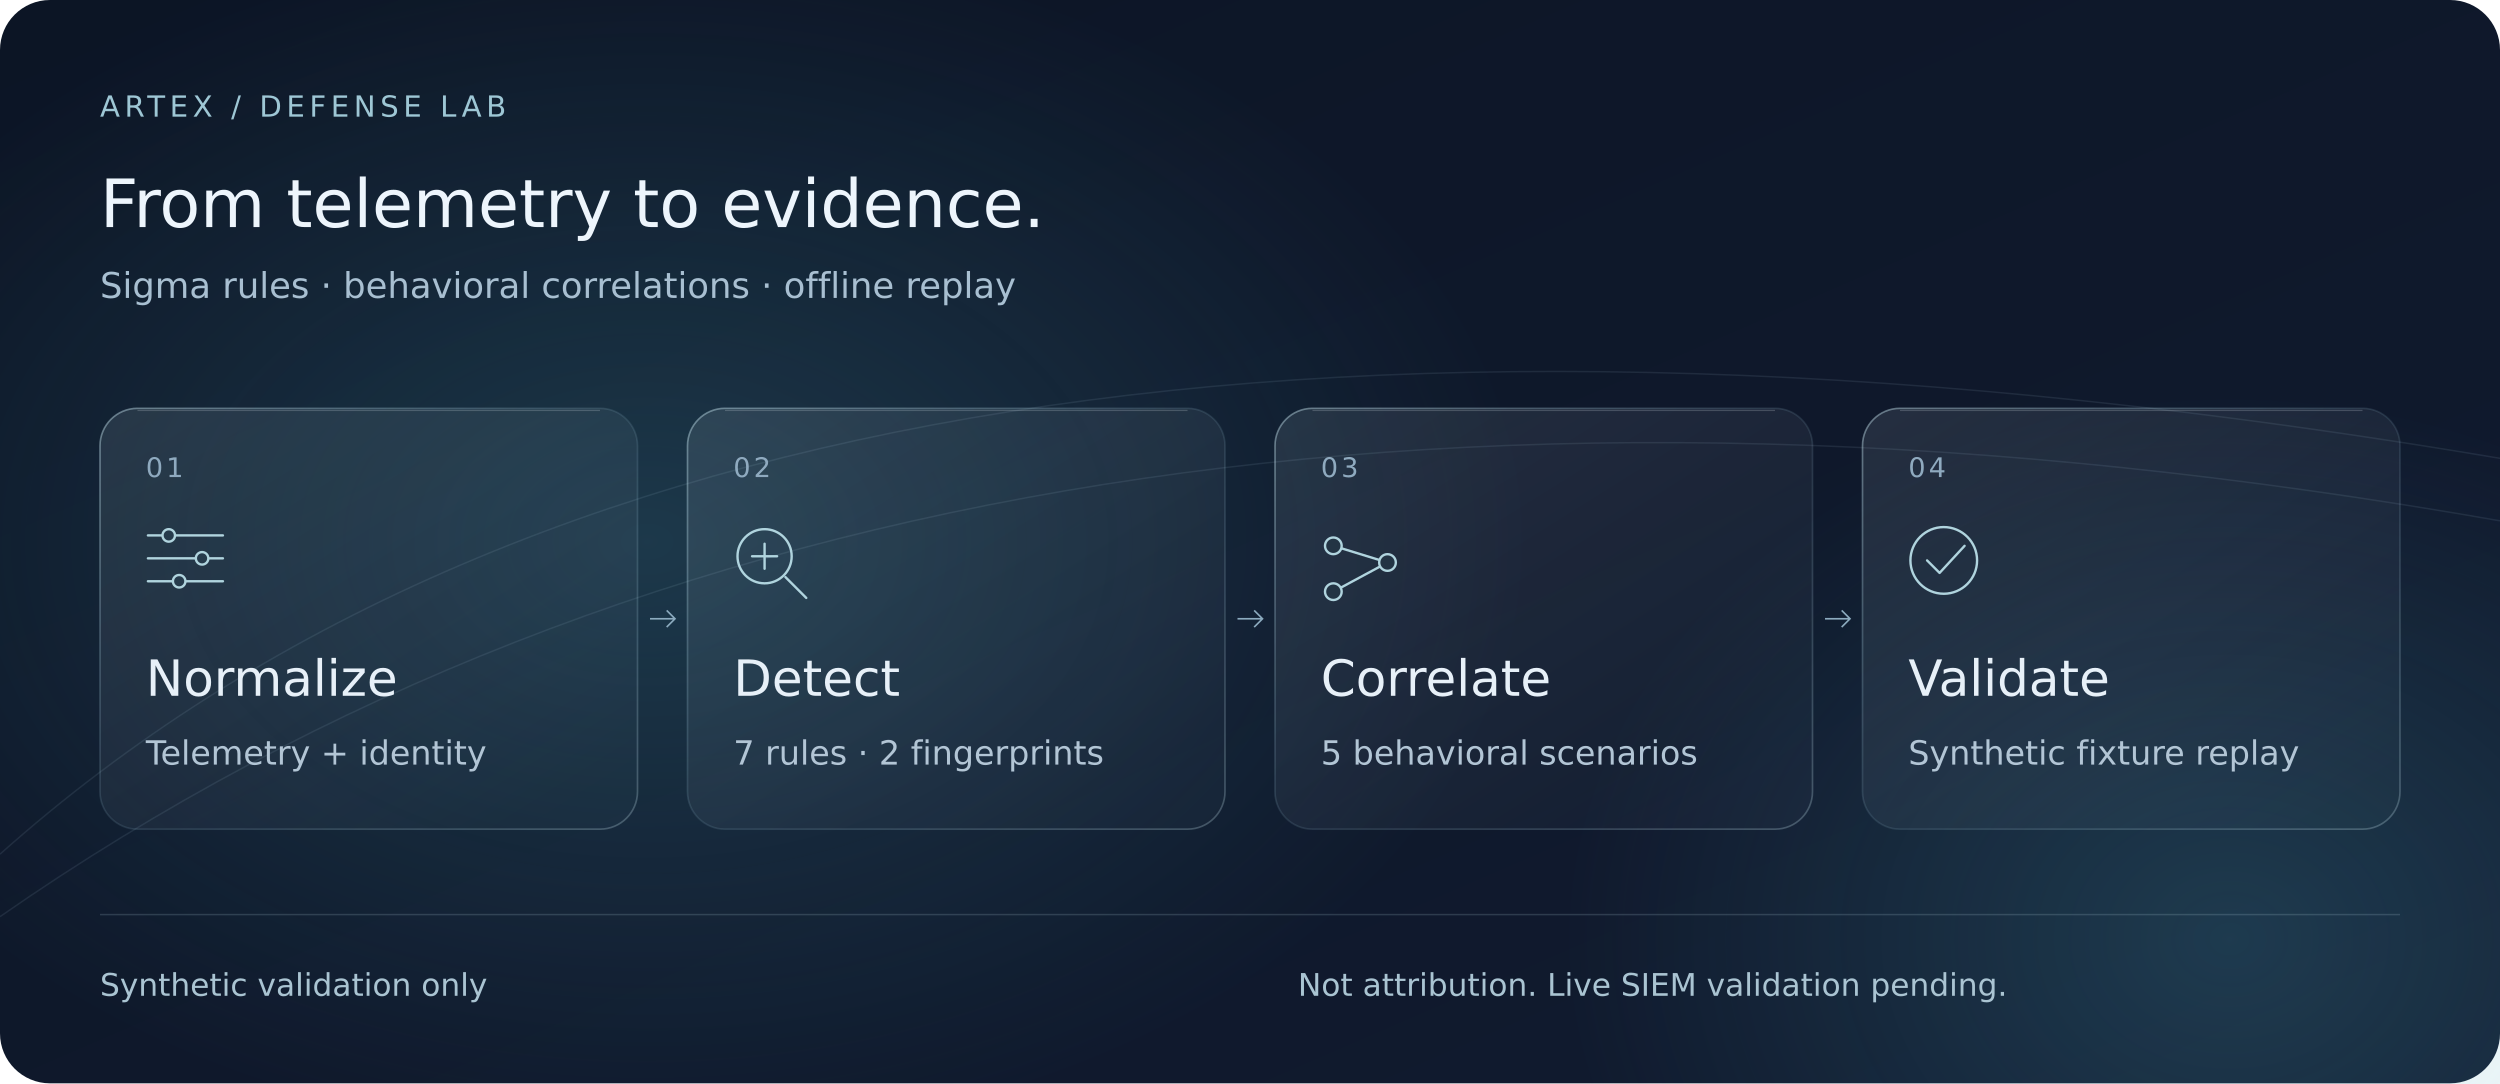
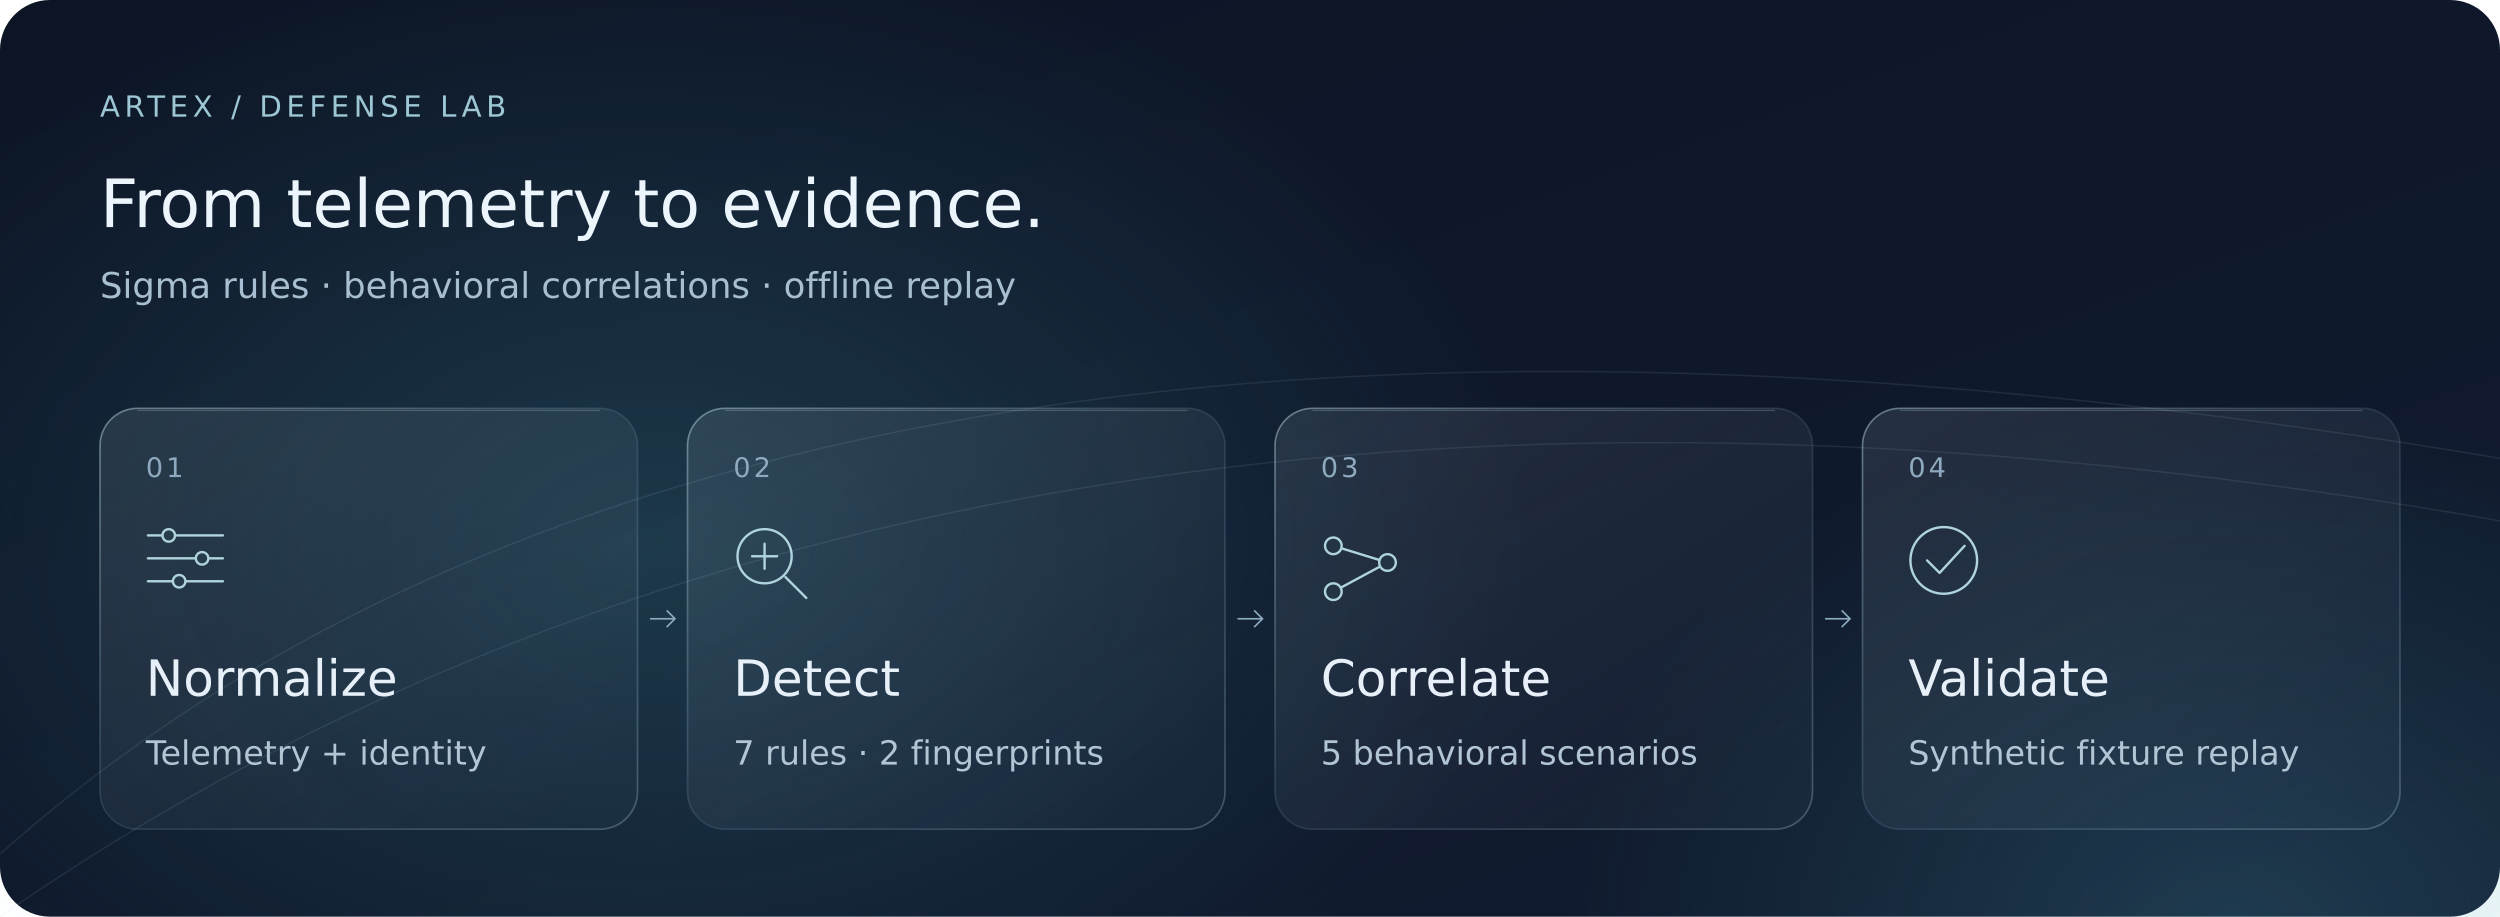
- <svg xmlns="http://www.w3.org/2000/svg" width="1200" height="520" viewBox="0 0 1200 520" role="img" aria-labelledby="title desc">
+ <svg xmlns="http://www.w3.org/2000/svg" width="1200" height="440" viewBox="0 0 1200 440" role="img" aria-labelledby="title desc">
  <defs>
    <linearGradient id="bg" x2="1" y2="1">
      <stop stop-color="#0c1525" />
      <stop offset="1" stop-color="#111b30" />
    </linearGradient>
    <radialGradient id="glow">
      <stop stop-color="#4da8ba" stop-opacity=".23" />
      <stop offset="1" stop-color="#4da8ba" stop-opacity="0" />
    </radialGradient>
    <linearGradient id="glass" x2=".8" y2="1">
      <stop stop-color="#e3f6ff" stop-opacity=".10" />
      <stop offset="1" stop-color="#d7e9ff" stop-opacity=".025" />
    </linearGradient>
    <linearGradient id="edge" x2="1" y2="1">
      <stop stop-color="#d7f6ff" stop-opacity=".42" />
      <stop offset=".5" stop-color="#a8d5ea" stop-opacity=".12" />
      <stop offset="1" stop-color="#d7f6ff" stop-opacity=".25" />
    </linearGradient>
  </defs>
-   <rect width="1200" height="520" rx="24" fill="url(#bg)" />
+   <rect width="1200" height="440" rx="24" fill="url(#bg)" />
  <ellipse cx="310" cy="260" rx="430" ry="290" fill="url(#glow)" />
  <ellipse cx="1070" cy="450" rx="320" ry="260" fill="url(#glow)" />
  <g fill="none" stroke="#b9d9ef" stroke-width=".7" opacity=".10">
    <path d="M0 410 Q370 80 1200 220" />
    <path d="M0 440 Q460 120 1200 250" />
  </g>
  <text x="48" y="56" fill="#9ec7d5" font-family="DejaVu Sans, Arial, sans-serif" font-size="14" font-weight="400" letter-spacing="2.2">ARTEX / DEFENSE LAB</text>
  <text x="48" y="109" fill="#edf5fc" font-family="DejaVu Sans, Arial, sans-serif" font-size="32" font-weight="400">From telemetry to evidence.</text>
  <text x="48" y="143" fill="#a8bfd1" font-family="DejaVu Sans, Arial, sans-serif" font-size="17" font-weight="400">Sigma rules · behavioral correlations · offline replay</text>
  <rect x="48" y="196" width="258" height="202" rx="18" fill="url(#glass)" stroke="url(#edge)" stroke-width=".8" />
  <path d="M66 197 H288" stroke="#edf9ff" stroke-opacity=".19" stroke-width=".6" />
  <text x="70" y="229" fill="#8faabf" font-family="DejaVu Sans, Arial, sans-serif" font-size="13" font-weight="400" letter-spacing="1.5">01</text>
  <g fill="none" stroke="#b0d4de" stroke-width="1.15" stroke-linecap="round" stroke-linejoin="round">
    <path d="M71 257h36 M71 268h36 M71 279h36" />
    <circle cx="81" cy="257" r="3" fill="#263b4c" />
    <circle cx="97" cy="268" r="3" fill="#263b4c" />
    <circle cx="86" cy="279" r="3" fill="#263b4c" />
  </g>
  <text x="70" y="334" fill="#e7f0f8" font-family="DejaVu Sans, Arial, sans-serif" font-size="24" font-weight="400">Normalize</text>
  <text x="70" y="367" fill="#b2c5d5" font-family="DejaVu Sans, Arial, sans-serif" font-size="16" font-weight="400">Telemetry + identity</text>
  <path d="M312 297h12m-4 -4 4 4-4 4" fill="none" stroke="#8cabbf" stroke-width=".8" />
  <rect x="330" y="196" width="258" height="202" rx="18" fill="url(#glass)" stroke="url(#edge)" stroke-width=".8" />
  <path d="M348 197 H570" stroke="#edf9ff" stroke-opacity=".19" stroke-width=".6" />
  <text x="352" y="229" fill="#8faabf" font-family="DejaVu Sans, Arial, sans-serif" font-size="13" font-weight="400" letter-spacing="1.5">02</text>
  <g fill="none" stroke="#b0d4de" stroke-width="1.15" stroke-linecap="round" stroke-linejoin="round">
    <circle cx="367" cy="267" r="13" />
    <path d="M377 277l10 10 M361 267h12 M367 261v12" />
  </g>
  <text x="352" y="334" fill="#e7f0f8" font-family="DejaVu Sans, Arial, sans-serif" font-size="24" font-weight="400">Detect</text>
  <text x="352" y="367" fill="#b2c5d5" font-family="DejaVu Sans, Arial, sans-serif" font-size="16" font-weight="400">7 rules · 2 fingerprints</text>
  <path d="M594 297h12m-4 -4 4 4-4 4" fill="none" stroke="#8cabbf" stroke-width=".8" />
  <rect x="612" y="196" width="258" height="202" rx="18" fill="url(#glass)" stroke="url(#edge)" stroke-width=".8" />
  <path d="M630 197 H852" stroke="#edf9ff" stroke-opacity=".19" stroke-width=".6" />
  <text x="634" y="229" fill="#8faabf" font-family="DejaVu Sans, Arial, sans-serif" font-size="13" font-weight="400" letter-spacing="1.5">03</text>
  <g fill="none" stroke="#b0d4de" stroke-width="1.15" stroke-linecap="round" stroke-linejoin="round">
    <path d="M640 262l26 8 M640 284l26 -14" />
    <circle cx="640" cy="262" r="4" fill="#233444" />
    <circle cx="640" cy="284" r="4" fill="#233444" />
    <circle cx="666" cy="270" r="4" fill="#233444" />
  </g>
  <text x="634" y="334" fill="#e7f0f8" font-family="DejaVu Sans, Arial, sans-serif" font-size="24" font-weight="400">Correlate</text>
  <text x="634" y="367" fill="#b2c5d5" font-family="DejaVu Sans, Arial, sans-serif" font-size="16" font-weight="400">5 behavioral scenarios</text>
  <path d="M876 297h12m-4 -4 4 4-4 4" fill="none" stroke="#8cabbf" stroke-width=".8" />
  <rect x="894" y="196" width="258" height="202" rx="18" fill="url(#glass)" stroke="url(#edge)" stroke-width=".8" />
  <path d="M912 197 H1134" stroke="#edf9ff" stroke-opacity=".19" stroke-width=".6" />
  <text x="916" y="229" fill="#8faabf" font-family="DejaVu Sans, Arial, sans-serif" font-size="13" font-weight="400" letter-spacing="1.5">04</text>
  <g fill="none" stroke="#b0d4de" stroke-width="1.15" stroke-linecap="round" stroke-linejoin="round">
    <circle cx="933" cy="269" r="16" />
    <path d="M925 269l6 6 12 -13" />
  </g>
  <text x="916" y="334" fill="#e7f0f8" font-family="DejaVu Sans, Arial, sans-serif" font-size="24" font-weight="400">Validate</text>
  <text x="916" y="367" fill="#b2c5d5" font-family="DejaVu Sans, Arial, sans-serif" font-size="16" font-weight="400">Synthetic fixture replay</text>
-   <path d="M48 439H1152" stroke="#c6e3ef" stroke-opacity=".17" stroke-width=".7" />
-   <text x="48" y="478" fill="#aac4d2" font-family="DejaVu Sans, Arial, sans-serif" font-size="15" font-weight="400">Synthetic validation only</text>
-   <text x="623" y="478" fill="#aac4d2" font-family="DejaVu Sans, Arial, sans-serif" font-size="15" font-weight="400">Not attribution. Live SIEM validation pending.</text>
</svg>
